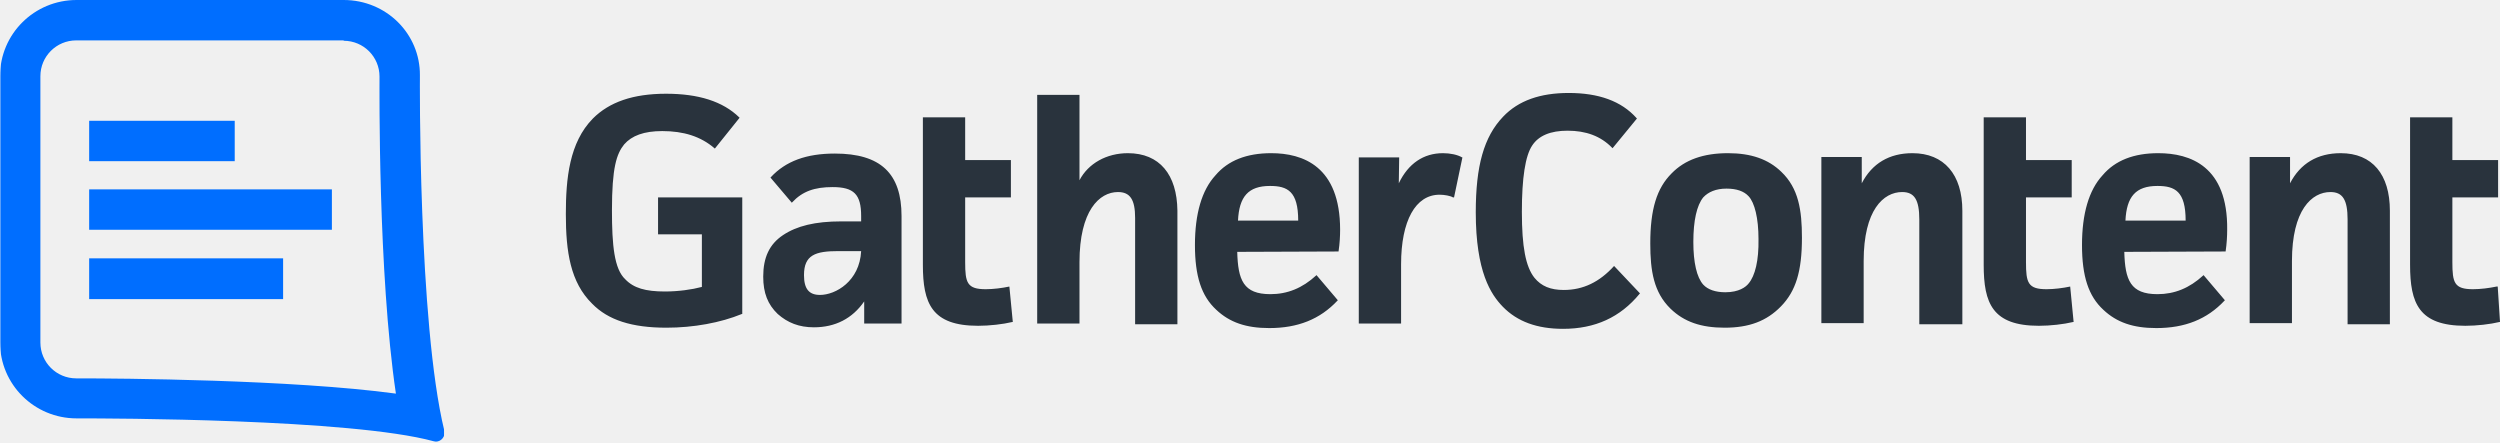
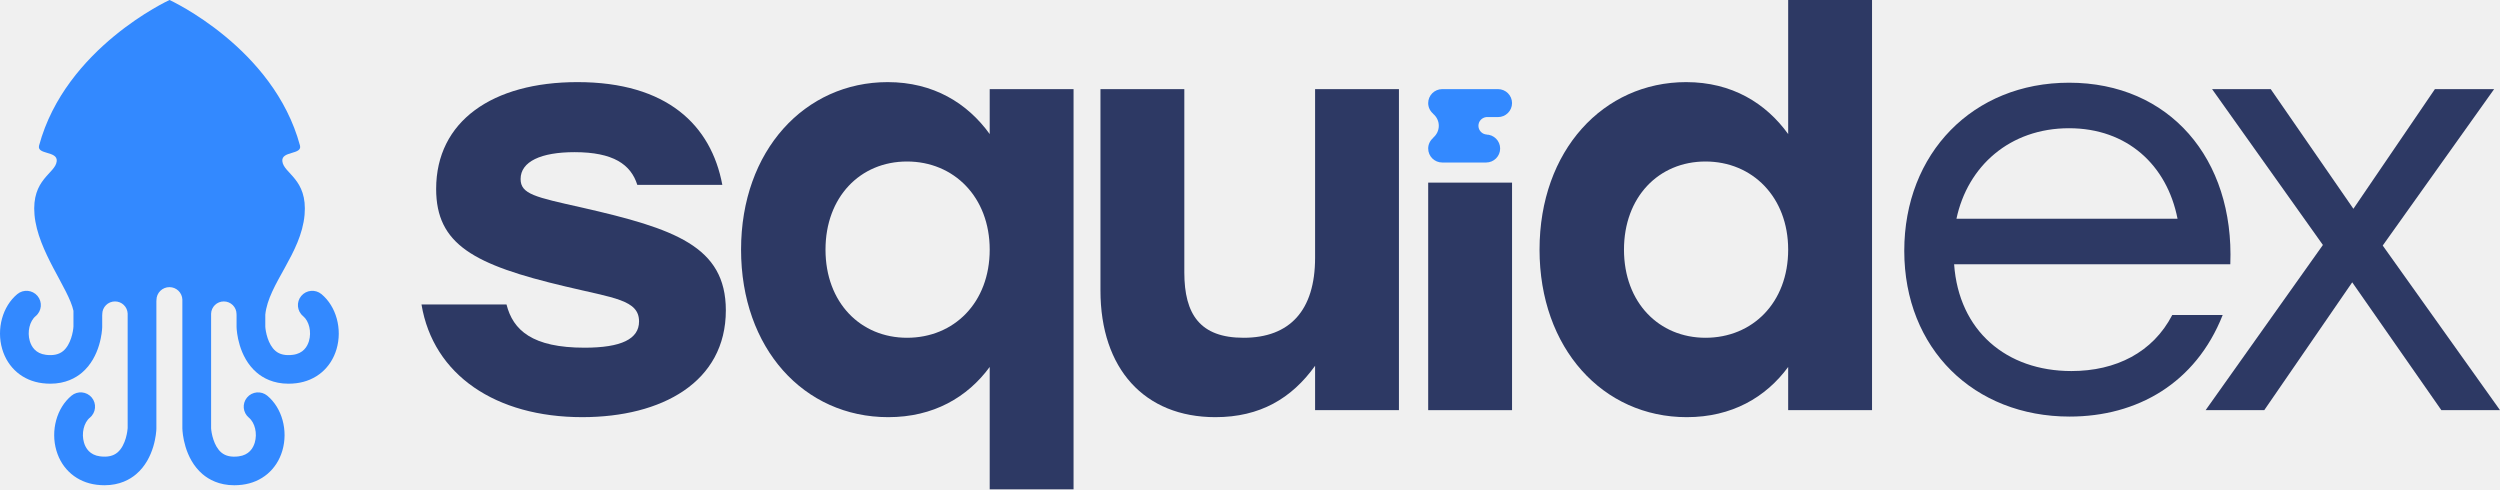
- <svg xmlns="http://www.w3.org/2000/svg" version="1.1" id="Layer_1" x="0px" y="0px" viewBox="0 0 656.1 116" style="enable-background:new 0 0 656.1 116;" xml:space="preserve">
-   <style type="text/css">
- 	.st0{filter:url(#Adobe_OpacityMaskFilter);}
- 	.st1{fill:#FFFFFF;}
- 	.st2{mask:url(#logo-_x2013_-colour-b_2_);fill:#006EFF;}
- 	.st3{fill:#29333D;}
- 	.st4{fill:#006EFF;}
- </style>
-   <g>
-     <defs>
-       <filter id="Adobe_OpacityMaskFilter" filterUnits="userSpaceOnUse" x="0" y="0" width="116.6" height="116">
-         <feColorMatrix type="matrix" values="1 0 0 0 0  0 1 0 0 0  0 0 1 0 0  0 0 0 1 0" />
-       </filter>
-     </defs>
-     <mask maskUnits="userSpaceOnUse" x="0" y="0" width="116.6" height="116" id="logo-_x2013_-colour-b_2_">
-       <g class="st0">
-         <polygon id="logo-_x2013_-colour-a_2_" class="st1" points="0.1,0 116.6,0 116.6,116 0.1,116    " />
-       </g>
-     </mask>
-     <path class="st2" d="M90.2,0H20.1C9,0,0,8.9,0,20v69.8c0,11.1,9,20,20.1,20h0.7c7.7,0,71.4,0.1,93,6c0.1,0,0.4,0.1,0.6,0.1   c1.4,0,2.6-1.4,2.2-2.9c-6.9-28.5-6.4-93.2-6.4-93.2C110.3,8.9,101.4,0,90.2,0z M90.2,10.7c5.2,0,9.4,4.2,9.4,9.4   c0,3-0.4,51.5,4.3,83.2c-27.3-3.7-72.9-4-83.2-4h-0.7c-5.2,0-9.4-4.2-9.4-9.4V20c0-5.2,4.2-9.4,9.4-9.4H90.2z" />
-     <path class="st3" d="M614.3,40.2c-6.1,0-10.6,2.7-13.3,7.9v-6.9h-10.6v43.6h11.1V68.5c0-13.4,5.2-18.1,10.1-18.1   c3.2,0,4.5,2,4.5,7.2v27.5h11.1V55.3C627.2,45.8,622.6,40.2,614.3,40.2z M557.8,57.9c0.3-6.3,2.7-9.1,8.4-9.1   c4.6,0,7.4,1.4,7.4,9.1H557.8z M566.4,40.2c-6.4,0-11.3,1.9-14.6,5.8c-3.6,3.9-5.4,10.1-5.4,18.3s1.7,13.4,5.6,17   c3.5,3.3,7.8,4.8,13.9,4.8c7.5,0,13.3-2.3,17.9-7.2l0.1-0.1l-5.6-6.6l-0.1,0.1c-3.6,3.3-7.5,4.9-12,4.9c-7.1,0-8.5-3.7-8.7-11.1   l26.6-0.1v-0.1c0.3-2,0.4-4,0.4-5.6C584.7,43.6,574.8,40.2,566.4,40.2z M501.9,40.2c-6.1,0-10.6,2.7-13.3,7.9v-6.9h-10.6v43.6h11.1   V68.5c0-13.4,5.2-18.1,10.1-18.1c3.2,0,4.5,2,4.5,7.2v27.5H515V55.3C515,45.8,510.2,40.2,501.9,40.2z M458.9,74.4   c-0.7,0.9-2.5,2.3-6.1,2.3c-2.6,0-4.6-0.7-5.8-2c-1.7-1.9-2.6-5.8-2.6-11.2c0-5.6,0.9-9.6,2.6-11.7c1.3-1.4,3.3-2.3,6.1-2.3   c2.7,0,4.6,0.7,5.8,2c1.6,1.7,2.6,5.8,2.6,11.2C461.6,68.4,460.6,72.4,458.9,74.4z M453.5,40.2c-6.4,0-11.3,1.7-14.8,5.3   c-3.9,3.9-5.6,9.4-5.6,18.4c0,7.2,0.9,12.8,5.3,17.1c3.6,3.5,8.1,5,14.2,5c6.4,0,11-1.7,14.8-5.6c3.9-4,5.5-9.2,5.5-18   c0-7.3-0.9-13-5.4-17.3C464.1,41.8,459.6,40.2,453.5,40.2z M423.6,69.8c-3.8,4.2-8.1,6.3-13.2,6.3c-3.5,0-5.9-1-7.7-3.2   c-2.3-2.9-3.3-8.1-3.3-17.3c0-8.9,0.9-14.7,2.7-17.4c1.7-2.6,4.8-3.9,9.3-3.9c4.8,0,8.7,1.4,11.7,4.5l0.1,0.1l6.4-7.8l-0.1-0.1   c-4-4.5-10-6.6-17.8-6.6c-7.5,0-13.2,2-17.2,6.2c-5.1,5.3-7.2,13-7.2,25.1c0,15.7,4,21.6,7.1,24.8c3.8,3.9,9,5.8,15.8,5.8   c8.4,0,15-3,20.1-9.2l0.1-0.1L423.6,69.8z M378.7,40.2c-5.1,0-9.1,2.7-11.6,7.9l0.1-6.8h-10.6v43.6h11.1V69.4   c0-11.5,3.8-18.3,10.1-18.3c1.3,0,2.9,0.3,3.5,0.7h0.3l2.2-10.5h-0.1C382.5,40.6,380.6,40.2,378.7,40.2z M324.9,57.9   c0.3-6.3,2.7-9.1,8.4-9.1c4.6,0,7.4,1.4,7.4,9.1H324.9z M333.6,40.2c-6.4,0-11.3,1.9-14.6,5.8c-3.6,3.9-5.4,10.1-5.4,18.3   s1.7,13.4,5.6,17c3.5,3.3,7.8,4.8,13.9,4.8c7.5,0,13.3-2.3,17.9-7.2l0.1-0.1l-5.6-6.6l-0.1,0.1c-3.6,3.3-7.5,4.9-12,4.9   c-7.1,0-8.5-3.7-8.7-11.1l26.6-0.1v-0.1c0.3-2,0.4-4,0.4-5.6C351.7,43.6,341.9,40.2,333.6,40.2z M296,40.2   c-5.6,0-10.4,2.7-12.7,7.1V24.9h-11.1v60h11.1V68.8c0-13.5,5.2-18.4,10.1-18.4c3.2,0,4.5,2,4.5,6.8v27.9H309V55.3   C308.9,45.8,304.3,40.2,296,40.2z M655.5,75.2h-0.3c-1.9,0.4-4.2,0.7-6.2,0.7c-4.9,0-5.4-1.7-5.4-7.1v-17h12V42h-12V30.8h-11.1   v38.7c0,10.1,2.3,16,14.5,16c3,0,6.5-0.4,9-1h0.1L655.5,75.2z M543.3,75.2c-1.9,0.4-4.2,0.7-6.2,0.7c-4.9,0-5.4-1.7-5.4-7.1v-17h12   V42h-12V30.8h-11.1v38.7c0,10.1,2.3,16,14.5,16c3,0,6.5-0.4,9-1h0.1L543.3,75.2z M264.9,75.2c-1.9,0.4-4.2,0.7-6.2,0.7   c-4.9,0-5.4-1.7-5.4-7.1v-17h12V42h-12V30.8h-11.1v38.7c0,10.1,2.3,16,14.5,16c3,0,6.5-0.4,9-1h0.1L264.9,75.2z M226,65.9   c-0.4,7.9-6.7,11.5-10.8,11.5c-2.9,0-4.2-1.6-4.2-5.2c0-5.3,3-6.3,9-6.3H226z M219.1,40.3c-7.5,0-12.9,2-16.8,6.2l-0.1,0.1l5.6,6.6   l0.1-0.1c2.7-2.9,5.9-4,10.6-4c5.6,0,7.5,1.9,7.5,7.6v1.4h-5.2c-6.9,0-11.7,1.2-15.3,3.6c-3.6,2.4-5.2,5.9-5.2,10.9   c0,4.3,1.2,7.3,3.8,9.8c2.6,2.3,5.6,3.5,9.5,3.5c5.6,0,10.1-2.3,13.2-6.8v5.8h9.8V56.7C236.6,45.5,231.1,40.3,219.1,40.3z    M172.8,61.5h11.4v13.8c-2.6,0.7-6.2,1.2-9.7,1.2c-5.1,0-8.2-0.9-10.4-3.2c-2.9-2.7-3.5-8.9-3.5-18.1c0-11.2,1.2-14.8,3.2-17.3   c2-2.3,5.2-3.5,10-3.5c5.6,0,10.1,1.4,13.7,4.5l0.1,0.1l6.5-8.1l-0.1-0.1c-4.3-4.2-10.7-6.2-19.2-6.2c-8.7,0-14.9,2.2-19.2,6.5   c-6.2,6.3-7.1,15.8-7.1,25.1c0,9.9,1.2,17.9,6.9,23.5c4.2,4.3,10.4,6.3,19.5,6.3c7.1,0,14.2-1.3,19.8-3.6h0.1V51.8h-22.1V61.5z" />
-     <polygon class="st4" points="23.4,42.3 61.6,42.3 61.6,31.7 23.4,31.7  " />
-     <polygon class="st4" points="23.4,60.3 87.1,60.3 87.1,49.7 23.4,49.7  " />
-     <polygon class="st4" points="23.4,78.5 74.3,78.5 74.3,67.8 23.4,67.8  " />
-   </g>
+ <svg xmlns="http://www.w3.org/2000/svg" viewBox="0 0 470 92">
+   <path style="fill:#2d3964" d="m 79.241,57.245 h 15.985 c 1.213,4.83 4.851,8.122 14.662,8.122 6.945,0 10.253,-1.646 10.253,-4.938 0,-4.06 -4.741,-4.389 -13.891,-6.585 -17.199,-4.06 -24.254,-7.9 -24.254,-18.324 0,-12.731 10.584,-20.083 26.569,-20.083 16.867,0 25.135,8.122 27.231,19.313 h -15.985 c -1.213,-3.84 -4.52,-6.144 -11.796,-6.144 -6.284,0 -10.143,1.755 -10.143,5.048 0,2.852 2.756,3.401 11.576,5.377 17.308,3.951 27.01,7.242 27.01,19.313 0,13.496 -12.017,20.081 -27.01,20.081 -16.206,0 -28.002,-7.902 -30.207,-21.181 z" />
+   <path style="fill:#2d3964" d="M 201.828,16.754 V 92 H 186.064 V 68.989 c -4.19,5.706 -10.584,9.437 -19.073,9.437 -15.875,0 -27.671,-12.949 -27.671,-31.493 0,-18.655 12.017,-31.495 27.56,-31.495 8.6,0 14.994,3.951 19.184,9.768 v -8.451 z m -15.764,30.179 c 0,-9.877 -6.725,-16.57 -15.545,-16.57 -8.819,0 -15.324,6.694 -15.324,16.57 0,9.984 6.615,16.568 15.324,16.568 8.82,0 15.545,-6.585 15.545,-16.568 z" />
+   <path style="fill:#2d3964" d="m 263.001,16.754 v 60.355 h -15.765 v -8.34 c -4.409,6.144 -10.364,9.657 -18.742,9.657 -13.34,0 -21.607,-9.108 -21.607,-23.812 V 16.754 h 15.765 v 34.457 c 0,7.902 2.977,12.29 11.134,12.29 8.709,0 13.45,-5.157 13.45,-15.033 V 16.754 Z" />
+   <path style="fill:#2d3964" d="m 268.499,34.333 h 15.766 V 77.109 H 268.5 V 34.333 Z" />
+   <path style="fill:#2d3964" d="M 351.942,1.7679158e-4 V 77.109 h -15.766 v -8.12 c -4.189,5.706 -10.583,9.437 -19.071,9.437 -15.765,0 -27.672,-12.949 -27.672,-31.493 0,-18.655 12.017,-31.495 27.561,-31.495 8.6,0 14.994,3.951 19.183,9.768 V 1.7679158e-4 Z M 336.176,46.933 c 0,-9.877 -6.725,-16.57 -15.544,-16.57 -8.819,0 -15.323,6.694 -15.323,16.57 0,9.984 6.614,16.568 15.323,16.568 8.819,0 15.544,-6.585 15.544,-16.568 z" />
+   <path style="fill:#2d3964" d="m 419.299,49.676 h -51.926 c 0.883,12.509 9.811,20.081 22.05,20.081 8.378,0 15.323,-3.512 18.961,-10.535 h 9.481 c -5.072,12.84 -16.094,19.094 -28.773,19.094 -17.971,0 -31.09,-12.729 -31.09,-31.164 0,-18.326 12.9,-31.603 30.98,-31.603 18.85,-9.97e-4 31.087,14.263 30.316,34.126 z m -51.484,-8.56 h 41.561 c -1.984,-10.095 -9.481,-17.009 -20.394,-17.009 -11.136,0 -19.073,7.134 -21.167,17.009 z" />
+   <path style="fill:#2d3964" d="M 458.975,77.108 442.217,53.076 425.681,77.108 H 414.656 L 436.706,46.053 415.87,16.753 h 11.025 l 15.544,22.497 15.325,-22.497 h 11.134 l -20.947,29.409 22.05,30.946 h -11.025 z" />
+   <path style="fill:#3389ff" d="m 279.42,22.013 h 2.203 c 1.458,0 2.641,-1.178 2.641,-2.629 0,-1.452 -1.183,-2.63 -2.641,-2.63 H 271.14 c -1.458,0 -2.641,1.178 -2.641,2.63 0,0.803 0.369,1.512 0.94,1.995 l -0.018,0.013 c 0.65,0.541 1.073,1.344 1.073,2.253 0,0.898 -0.412,1.692 -1.048,2.231 l 0.018,0.031 c -0.584,0.483 -0.965,1.202 -0.965,2.017 0,1.451 1.183,2.629 2.641,2.629 h 8.247 c 1.458,0 2.641,-1.178 2.641,-2.629 0,-1.452 -1.183,-2.63 -2.641,-2.63 h 0.21 c -0.913,-0.003 -1.652,-0.74 -1.652,-1.65 0,-0.848 0.646,-1.538 1.475,-1.631 z" />
+   <path style="fill:#3389ff" d="M 31.873,3.6551596e-5 C 31.858,0.006 12.316,8.955 7.35,27.352 6.871,29.118 10.844,28.342 10.667,30.284 10.45,32.642 5.892,33.608 6.486,40.379 7.091,47.267 12.923,54.228 13.81,58.44 v 2.959 c -0.053,0.91 -0.488,3.378 -1.926,4.584 C 11.096,66.642 10.033,66.88 8.631,66.706 6.685,66.463 5.909,65.163 5.6,64.115 5.092,62.387 5.567,60.373 6.708,59.428 7.854,58.477 8.009,56.782 7.054,55.64 6.099,54.499 4.396,54.343 3.249,55.296 0.47,57.601 -0.694,61.849 0.417,65.628 1.466,69.185 4.286,71.582 7.964,72.04 c 0.524,0.065 1.023,0.095 1.497,0.095 2.846,0 4.773,-1.08 5.94,-2.069 3.513,-2.979 3.791,-7.947 3.811,-8.504 0.001,-0.033 0.002,-0.064 0.002,-0.097 v -2.262 h 0.012 V 59.052 c 0,-1.316 1.071,-2.383 2.394,-2.383 1.281,0 2.316,1.003 2.38,2.262 v 21.556 c -0.022,0.31 -0.271,3.184 -1.912,4.574 -0.788,0.668 -1.86,0.911 -3.267,0.734 -1.947,-0.242 -2.723,-1.541 -3.032,-2.587 -0.509,-1.729 -0.033,-3.745 1.108,-4.689 1.146,-0.952 1.301,-2.646 0.346,-3.789 -0.954,-1.139 -2.658,-1.293 -3.805,-0.341 -2.781,2.304 -3.943,6.552 -2.832,10.331 1.047,3.557 3.869,5.952 7.547,6.411 0.524,0.065 1.023,0.095 1.497,0.095 2.846,0 4.774,-1.082 5.938,-2.071 3.514,-2.979 3.792,-7.947 3.811,-8.504 0.002,-0.035 0.002,-0.064 0.002,-0.095 V 56.523 l 0.012,-0.006 v -0.107 c 0,-1.342 1.092,-2.429 2.441,-2.429 1.315,0 2.381,1.038 2.431,2.336 v 24.241 c 1e-6,0.033 0.002,0.062 0.004,0.095 0.02,0.556 0.296,5.524 3.811,8.504 1.166,0.988 3.094,2.071 5.94,2.071 0.475,0 0.972,-0.031 1.495,-0.095 3.677,-0.459 6.5,-2.855 7.547,-6.411 1.112,-3.779 -0.052,-8.026 -2.832,-10.331 -1.148,-0.953 -2.851,-0.797 -3.805,0.341 -0.955,1.144 -0.8,2.838 0.346,3.789 1.14,0.945 1.616,2.961 1.106,4.689 -0.308,1.046 -1.086,2.345 -3.032,2.587 -1.401,0.176 -2.463,-0.063 -3.251,-0.723 -1.444,-1.21 -1.877,-3.691 -1.928,-4.58 V 58.991 c 0.033,-1.287 1.086,-2.322 2.388,-2.322 1.323,0 2.394,1.066 2.394,2.383 v 0.152 h 0.006 v 2.262 c 0,0.034 0.002,0.065 0.004,0.097 0.019,0.556 0.296,5.524 3.811,8.504 1.166,0.988 3.094,2.069 5.94,2.069 0.474,0 0.972,-0.03 1.495,-0.094 3.677,-0.458 6.5,-2.855 7.547,-6.411 1.112,-3.779 -0.052,-8.027 -2.832,-10.333 -1.148,-0.952 -2.852,-0.798 -3.805,0.343 -0.956,1.142 -0.8,2.839 0.346,3.789 1.14,0.946 1.616,2.96 1.106,4.687 -0.308,1.048 -1.086,2.348 -3.032,2.589 -1.399,0.176 -2.463,-0.064 -3.251,-0.723 -1.444,-1.211 -1.878,-3.691 -1.928,-4.578 v -2.24 c 0.567,-5.763 6.746,-11.48 7.386,-18.786 0.591,-6.771 -3.968,-7.737 -4.184,-10.095 -0.178,-1.942 3.794,-1.165 3.317,-2.932 C 51.428,8.955 31.887,0.006 31.873,-3.5366276e-7 Z" />
</svg>
